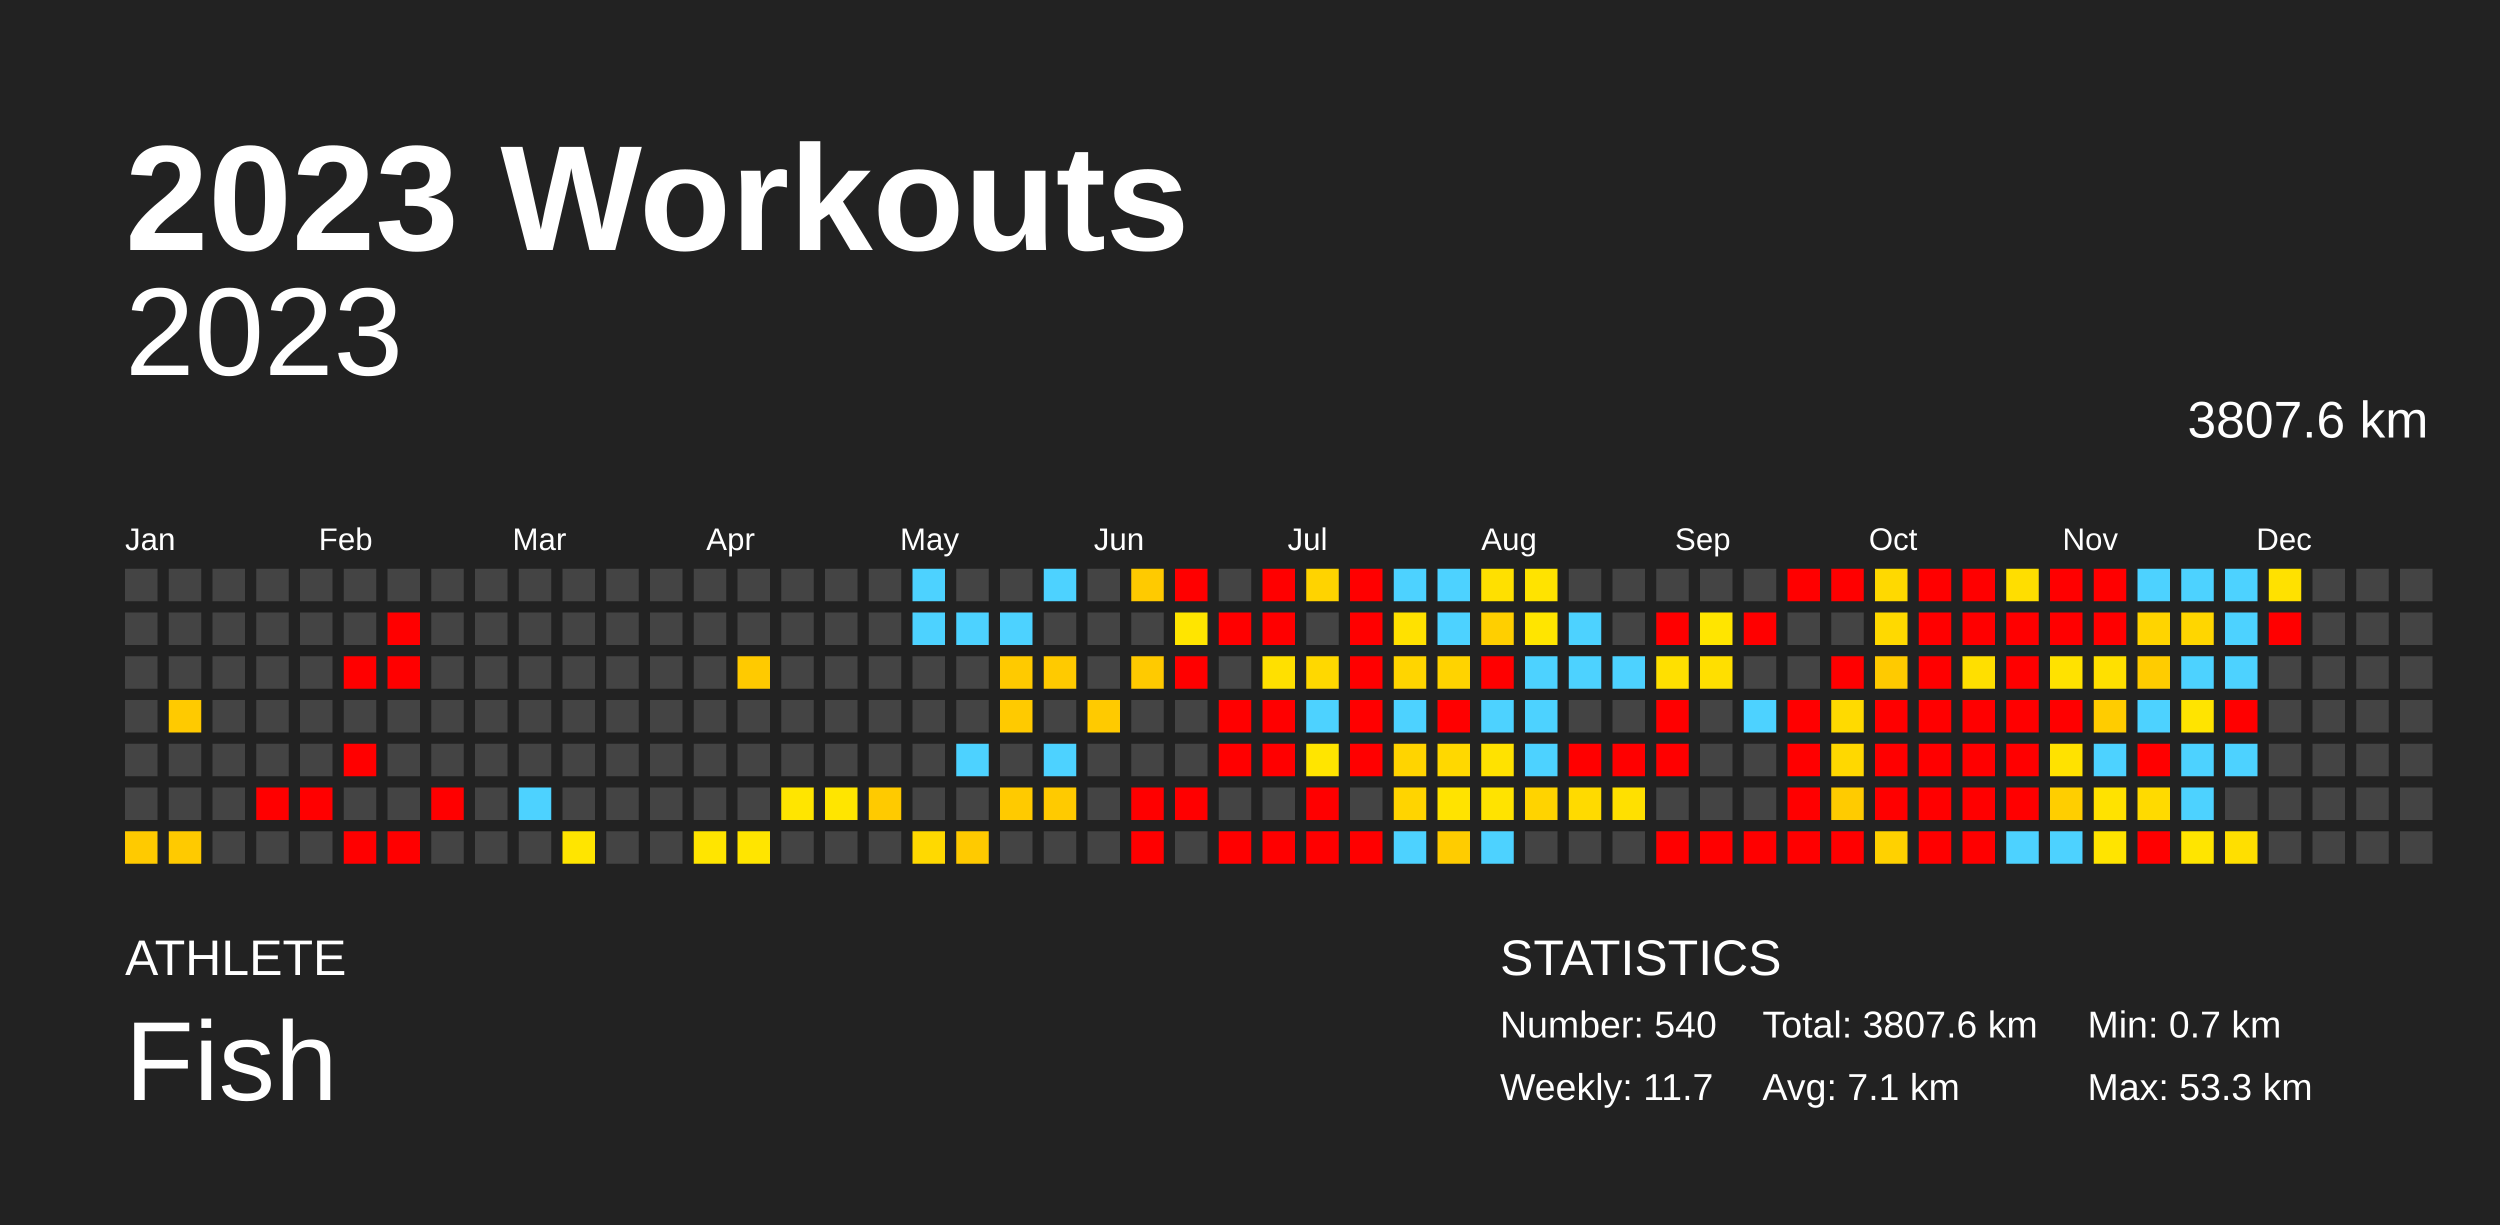
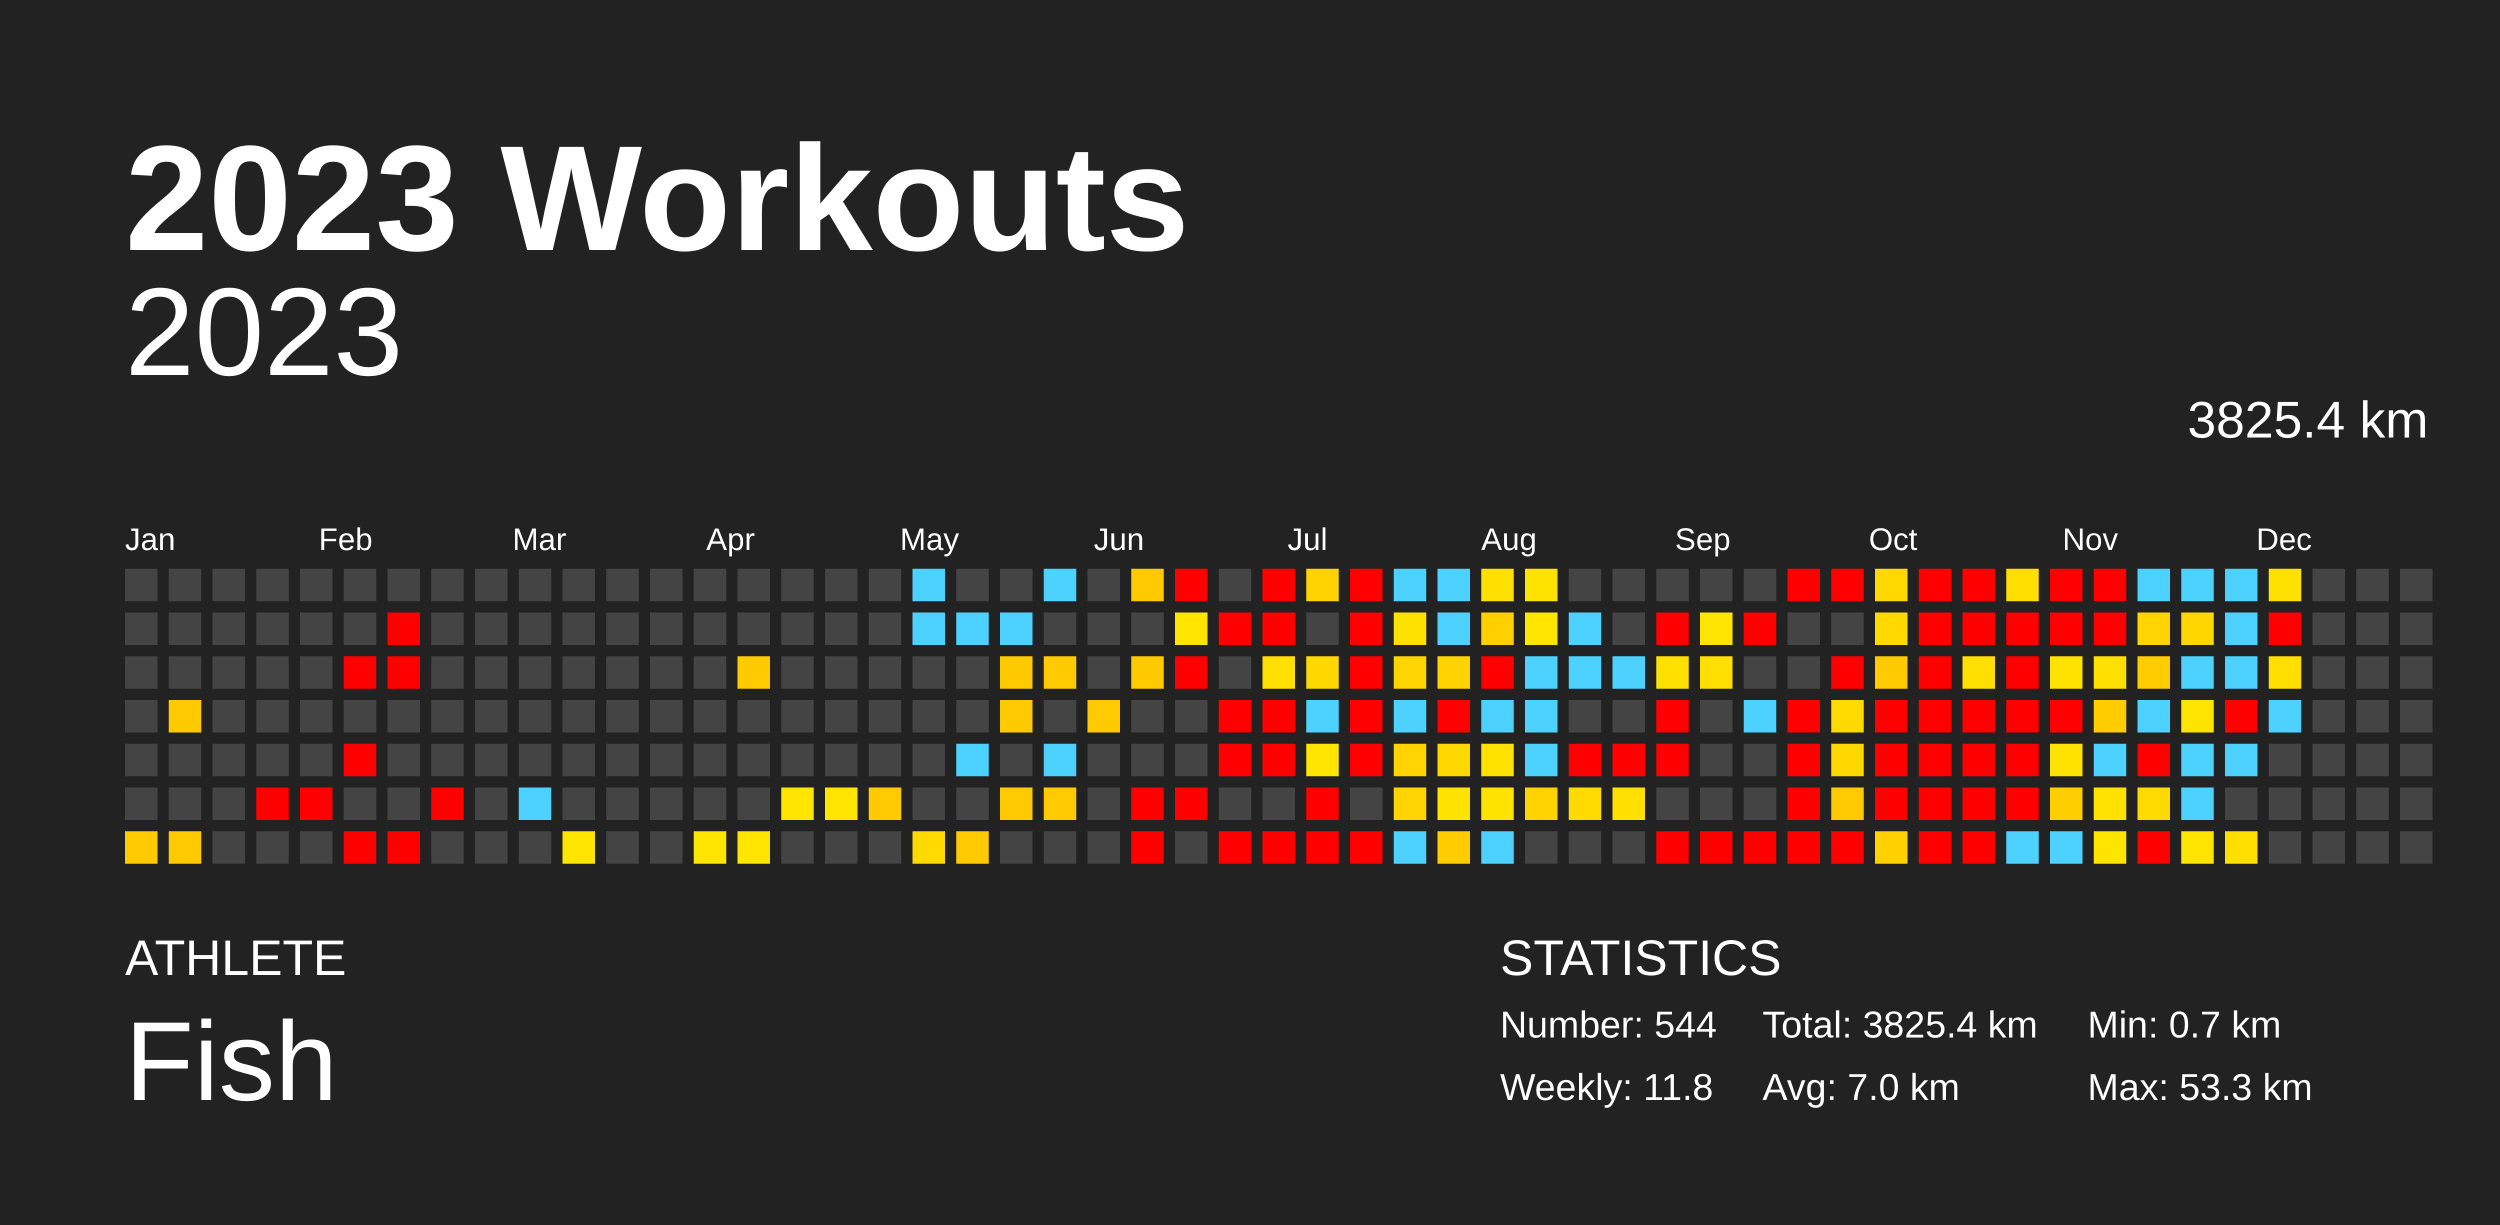
<svg xmlns="http://www.w3.org/2000/svg" baseProfile="full" height="98mm" version="1.1" viewBox="0,0,200,98" width="200mm">
  <defs />
  <rect fill="#222222" height="98" width="200" x="0" y="0" />
  <text fill="#FFFFFF" style="font-size:12px; font-family:Arial; font-weight:bold;" x="10" y="20">2023 Workouts</text>
  <text fill="#FFFFFF" style="font-size:4px; font-family:Arial" x="10" y="78">ATHLETE</text>
  <text fill="#FFFFFF" style="font-size:9px; font-family:Arial" x="10" y="88">Fish</text>
  <text fill="#FFFFFF" style="font-size:4px; font-family:Arial" x="120" y="78">STATISTICS</text>
-   <text fill="#FFFFFF" style="font-size:3px; font-family:Arial" x="120" y="83">Number: 540</text>
-   <text fill="#FFFFFF" style="font-size:3px; font-family:Arial" x="120" y="88">Weekly: 11.7</text>
-   <text fill="#FFFFFF" style="font-size:3px; font-family:Arial" x="141" y="83">Total: 3807.6 km</text>
-   <text fill="#FFFFFF" style="font-size:3px; font-family:Arial" x="141" y="88">Avg: 7.1 km</text>
+   <text fill="#FFFFFF" style="font-size:3px; font-family:Arial" x="120" y="83">Number: 544</text>
+   <text fill="#FFFFFF" style="font-size:3px; font-family:Arial" x="120" y="88">Weekly: 11.8</text>
+   <text fill="#FFFFFF" style="font-size:3px; font-family:Arial" x="141" y="83">Total: 3825.4 km</text>
+   <text fill="#FFFFFF" style="font-size:3px; font-family:Arial" x="141" y="88">Avg: 7.0 km</text>
  <text fill="#FFFFFF" style="font-size:3px; font-family:Arial" x="167" y="83">Min: 0.7 km</text>
  <text fill="#FFFFFF" style="font-size:3px; font-family:Arial" x="167" y="88">Max: 53.3 km</text>
  <text alignment-baseline="hanging" fill="#FFFFFF" style="font-size:10.0px; font-family:Arial;" x="10" y="30">2023</text>
-   <text alignment-baseline="hanging" fill="#FFFFFF" style="font-size:4.125px; font-family:Arial;" x="175" y="35">3807.6 km</text>
+   <text alignment-baseline="hanging" fill="#FFFFFF" style="font-size:4.125px; font-family:Arial;" x="175" y="35">3825.4 km</text>
  <text fill="#FFFFFF" style="font-size:2.5px; font-family:Arial" x="10.0" y="44">Jan</text>
  <text fill="#FFFFFF" style="font-size:2.5px; font-family:Arial" x="25.5" y="44">Feb</text>
  <text fill="#FFFFFF" style="font-size:2.5px; font-family:Arial" x="41.0" y="44">Mar</text>
  <text fill="#FFFFFF" style="font-size:2.5px; font-family:Arial" x="56.5" y="44">Apr</text>
  <text fill="#FFFFFF" style="font-size:2.5px; font-family:Arial" x="72.0" y="44">May</text>
  <text fill="#FFFFFF" style="font-size:2.5px; font-family:Arial" x="87.5" y="44">Jun</text>
  <text fill="#FFFFFF" style="font-size:2.5px; font-family:Arial" x="103.0" y="44">Jul</text>
  <text fill="#FFFFFF" style="font-size:2.5px; font-family:Arial" x="118.5" y="44">Aug</text>
  <text fill="#FFFFFF" style="font-size:2.5px; font-family:Arial" x="134.0" y="44">Sep</text>
  <text fill="#FFFFFF" style="font-size:2.5px; font-family:Arial" x="149.5" y="44">Oct</text>
  <text fill="#FFFFFF" style="font-size:2.5px; font-family:Arial" x="165.0" y="44">Nov</text>
  <text fill="#FFFFFF" style="font-size:2.5px; font-family:Arial" x="180.5" y="44">Dec</text>
  <rect fill="#444444" height="2.6" width="2.6" x="10.0" y="45.5" />
  <rect fill="#444444" height="2.6" width="2.6" x="10.0" y="49.0" />
  <rect fill="#444444" height="2.6" width="2.6" x="10.0" y="52.5" />
  <rect fill="#444444" height="2.6" width="2.6" x="10.0" y="56.0" />
  <rect fill="#444444" height="2.6" width="2.6" x="10.0" y="59.5" />
  <rect fill="#444444" height="2.6" width="2.6" x="10.0" y="63.0" />
  <rect fill="#ffca00" height="2.6" width="2.6" x="10.0" y="66.5" />
  <rect fill="#444444" height="2.6" width="2.6" x="13.5" y="45.5" />
  <rect fill="#444444" height="2.6" width="2.6" x="13.5" y="49.0" />
  <rect fill="#444444" height="2.6" width="2.6" x="13.5" y="52.5" />
  <rect fill="#ffca00" height="2.6" width="2.6" x="13.5" y="56.0" />
  <rect fill="#444444" height="2.6" width="2.6" x="13.5" y="59.5" />
  <rect fill="#444444" height="2.6" width="2.6" x="13.5" y="63.0" />
  <rect fill="#ffca00" height="2.6" width="2.6" x="13.5" y="66.5" />
  <rect fill="#444444" height="2.6" width="2.6" x="17.0" y="45.5" />
  <rect fill="#444444" height="2.6" width="2.6" x="17.0" y="49.0" />
  <rect fill="#444444" height="2.6" width="2.6" x="17.0" y="52.5" />
  <rect fill="#444444" height="2.6" width="2.6" x="17.0" y="56.0" />
  <rect fill="#444444" height="2.6" width="2.6" x="17.0" y="59.5" />
  <rect fill="#444444" height="2.6" width="2.6" x="17.0" y="63.0" />
  <rect fill="#444444" height="2.6" width="2.6" x="17.0" y="66.5" />
  <rect fill="#444444" height="2.6" width="2.6" x="20.5" y="45.5" />
  <rect fill="#444444" height="2.6" width="2.6" x="20.5" y="49.0" />
  <rect fill="#444444" height="2.6" width="2.6" x="20.5" y="52.5" />
  <rect fill="#444444" height="2.6" width="2.6" x="20.5" y="56.0" />
  <rect fill="#444444" height="2.6" width="2.6" x="20.5" y="59.5" />
  <rect fill="red" height="2.6" width="2.6" x="20.5" y="63.0" />
  <rect fill="#444444" height="2.6" width="2.6" x="20.5" y="66.5" />
  <rect fill="#444444" height="2.6" width="2.6" x="24.0" y="45.5" />
  <rect fill="#444444" height="2.6" width="2.6" x="24.0" y="49.0" />
  <rect fill="#444444" height="2.6" width="2.6" x="24.0" y="52.5" />
  <rect fill="#444444" height="2.6" width="2.6" x="24.0" y="56.0" />
  <rect fill="#444444" height="2.6" width="2.6" x="24.0" y="59.5" />
  <rect fill="red" height="2.6" width="2.6" x="24.0" y="63.0" />
  <rect fill="#444444" height="2.6" width="2.6" x="24.0" y="66.5" />
  <rect fill="#444444" height="2.6" width="2.6" x="27.5" y="45.5" />
  <rect fill="#444444" height="2.6" width="2.6" x="27.5" y="49.0" />
  <rect fill="red" height="2.6" width="2.6" x="27.5" y="52.5" />
  <rect fill="#444444" height="2.6" width="2.6" x="27.5" y="56.0" />
  <rect fill="red" height="2.6" width="2.6" x="27.5" y="59.5" />
  <rect fill="#444444" height="2.6" width="2.6" x="27.5" y="63.0" />
  <rect fill="red" height="2.6" width="2.6" x="27.5" y="66.5" />
  <rect fill="#444444" height="2.6" width="2.6" x="31.0" y="45.5" />
  <rect fill="red" height="2.6" width="2.6" x="31.0" y="49.0" />
  <rect fill="red" height="2.6" width="2.6" x="31.0" y="52.5" />
  <rect fill="#444444" height="2.6" width="2.6" x="31.0" y="56.0" />
  <rect fill="#444444" height="2.6" width="2.6" x="31.0" y="59.5" />
  <rect fill="#444444" height="2.6" width="2.6" x="31.0" y="63.0" />
  <rect fill="red" height="2.6" width="2.6" x="31.0" y="66.5" />
  <rect fill="#444444" height="2.6" width="2.6" x="34.5" y="45.5" />
  <rect fill="#444444" height="2.6" width="2.6" x="34.5" y="49.0" />
  <rect fill="#444444" height="2.6" width="2.6" x="34.5" y="52.5" />
  <rect fill="#444444" height="2.6" width="2.6" x="34.5" y="56.0" />
  <rect fill="#444444" height="2.6" width="2.6" x="34.5" y="59.5" />
  <rect fill="red" height="2.6" width="2.6" x="34.5" y="63.0" />
  <rect fill="#444444" height="2.6" width="2.6" x="34.5" y="66.5" />
  <rect fill="#444444" height="2.6" width="2.6" x="38.0" y="45.5" />
  <rect fill="#444444" height="2.6" width="2.6" x="38.0" y="49.0" />
  <rect fill="#444444" height="2.6" width="2.6" x="38.0" y="52.5" />
  <rect fill="#444444" height="2.6" width="2.6" x="38.0" y="56.0" />
  <rect fill="#444444" height="2.6" width="2.6" x="38.0" y="59.5" />
  <rect fill="#444444" height="2.6" width="2.6" x="38.0" y="63.0" />
  <rect fill="#444444" height="2.6" width="2.6" x="38.0" y="66.5" />
  <rect fill="#444444" height="2.6" width="2.6" x="41.5" y="45.5" />
  <rect fill="#444444" height="2.6" width="2.6" x="41.5" y="49.0" />
  <rect fill="#444444" height="2.6" width="2.6" x="41.5" y="52.5" />
  <rect fill="#444444" height="2.6" width="2.6" x="41.5" y="56.0" />
  <rect fill="#444444" height="2.6" width="2.6" x="41.5" y="59.5" />
  <rect fill="#4dd2ff" height="2.6" width="2.6" x="41.5" y="63.0" />
  <rect fill="#444444" height="2.6" width="2.6" x="41.5" y="66.5" />
  <rect fill="#444444" height="2.6" width="2.6" x="45.0" y="45.5" />
  <rect fill="#444444" height="2.6" width="2.6" x="45.0" y="49.0" />
  <rect fill="#444444" height="2.6" width="2.6" x="45.0" y="52.5" />
  <rect fill="#444444" height="2.6" width="2.6" x="45.0" y="56.0" />
  <rect fill="#444444" height="2.6" width="2.6" x="45.0" y="59.5" />
  <rect fill="#444444" height="2.6" width="2.6" x="45.0" y="63.0" />
  <rect fill="#ffe500" height="2.6" width="2.6" x="45.0" y="66.5" />
  <rect fill="#444444" height="2.6" width="2.6" x="48.5" y="45.5" />
  <rect fill="#444444" height="2.6" width="2.6" x="48.5" y="49.0" />
  <rect fill="#444444" height="2.6" width="2.6" x="48.5" y="52.5" />
  <rect fill="#444444" height="2.6" width="2.6" x="48.5" y="56.0" />
  <rect fill="#444444" height="2.6" width="2.6" x="48.5" y="59.5" />
  <rect fill="#444444" height="2.6" width="2.6" x="48.5" y="63.0" />
  <rect fill="#444444" height="2.6" width="2.6" x="48.5" y="66.5" />
  <rect fill="#444444" height="2.6" width="2.6" x="52.0" y="45.5" />
  <rect fill="#444444" height="2.6" width="2.6" x="52.0" y="49.0" />
  <rect fill="#444444" height="2.6" width="2.6" x="52.0" y="52.5" />
  <rect fill="#444444" height="2.6" width="2.6" x="52.0" y="56.0" />
  <rect fill="#444444" height="2.6" width="2.6" x="52.0" y="59.5" />
  <rect fill="#444444" height="2.6" width="2.6" x="52.0" y="63.0" />
  <rect fill="#444444" height="2.6" width="2.6" x="52.0" y="66.5" />
  <rect fill="#444444" height="2.6" width="2.6" x="55.5" y="45.5" />
  <rect fill="#444444" height="2.6" width="2.6" x="55.5" y="49.0" />
  <rect fill="#444444" height="2.6" width="2.6" x="55.5" y="52.5" />
  <rect fill="#444444" height="2.6" width="2.6" x="55.5" y="56.0" />
  <rect fill="#444444" height="2.6" width="2.6" x="55.5" y="59.5" />
  <rect fill="#444444" height="2.6" width="2.6" x="55.5" y="63.0" />
  <rect fill="#ffe500" height="2.6" width="2.6" x="55.5" y="66.5" />
  <rect fill="#444444" height="2.6" width="2.6" x="59.0" y="45.5" />
  <rect fill="#444444" height="2.6" width="2.6" x="59.0" y="49.0" />
  <rect fill="#ffca00" height="2.6" width="2.6" x="59.0" y="52.5" />
  <rect fill="#444444" height="2.6" width="2.6" x="59.0" y="56.0" />
  <rect fill="#444444" height="2.6" width="2.6" x="59.0" y="59.5" />
  <rect fill="#444444" height="2.6" width="2.6" x="59.0" y="63.0" />
  <rect fill="#ffe500" height="2.6" width="2.6" x="59.0" y="66.5" />
  <rect fill="#444444" height="2.6" width="2.6" x="62.5" y="45.5" />
  <rect fill="#444444" height="2.6" width="2.6" x="62.5" y="49.0" />
  <rect fill="#444444" height="2.6" width="2.6" x="62.5" y="52.5" />
  <rect fill="#444444" height="2.6" width="2.6" x="62.5" y="56.0" />
  <rect fill="#444444" height="2.6" width="2.6" x="62.5" y="59.5" />
  <rect fill="#ffe500" height="2.6" width="2.6" x="62.5" y="63.0" />
  <rect fill="#444444" height="2.6" width="2.6" x="62.5" y="66.5" />
  <rect fill="#444444" height="2.6" width="2.6" x="66.0" y="45.5" />
  <rect fill="#444444" height="2.6" width="2.6" x="66.0" y="49.0" />
  <rect fill="#444444" height="2.6" width="2.6" x="66.0" y="52.5" />
  <rect fill="#444444" height="2.6" width="2.6" x="66.0" y="56.0" />
  <rect fill="#444444" height="2.6" width="2.6" x="66.0" y="59.5" />
  <rect fill="#ffe500" height="2.6" width="2.6" x="66.0" y="63.0" />
  <rect fill="#444444" height="2.6" width="2.6" x="66.0" y="66.5" />
  <rect fill="#444444" height="2.6" width="2.6" x="69.5" y="45.5" />
  <rect fill="#444444" height="2.6" width="2.6" x="69.5" y="49.0" />
  <rect fill="#444444" height="2.6" width="2.6" x="69.5" y="52.5" />
  <rect fill="#444444" height="2.6" width="2.6" x="69.5" y="56.0" />
  <rect fill="#444444" height="2.6" width="2.6" x="69.5" y="59.5" />
  <rect fill="#ffca00" height="2.6" width="2.6" x="69.5" y="63.0" />
  <rect fill="#444444" height="2.6" width="2.6" x="69.5" y="66.5" />
  <rect fill="#4dd2ff" height="2.6" width="2.6" x="73.0" y="45.5" />
  <rect fill="#4dd2ff" height="2.6" width="2.6" x="73.0" y="49.0" />
  <rect fill="#444444" height="2.6" width="2.6" x="73.0" y="52.5" />
  <rect fill="#444444" height="2.6" width="2.6" x="73.0" y="56.0" />
  <rect fill="#444444" height="2.6" width="2.6" x="73.0" y="59.5" />
  <rect fill="#444444" height="2.6" width="2.6" x="73.0" y="63.0" />
  <rect fill="#ffd900" height="2.6" width="2.6" x="73.0" y="66.5" />
  <rect fill="#444444" height="2.6" width="2.6" x="76.5" y="45.5" />
  <rect fill="#4dd2ff" height="2.6" width="2.6" x="76.5" y="49.0" />
  <rect fill="#444444" height="2.6" width="2.6" x="76.5" y="52.5" />
  <rect fill="#444444" height="2.6" width="2.6" x="76.5" y="56.0" />
  <rect fill="#4dd2ff" height="2.6" width="2.6" x="76.5" y="59.5" />
  <rect fill="#444444" height="2.6" width="2.6" x="76.5" y="63.0" />
  <rect fill="#ffca00" height="2.6" width="2.6" x="76.5" y="66.5" />
  <rect fill="#444444" height="2.6" width="2.6" x="80.0" y="45.5" />
  <rect fill="#4dd2ff" height="2.6" width="2.6" x="80.0" y="49.0" />
  <rect fill="#ffca00" height="2.6" width="2.6" x="80.0" y="52.5" />
  <rect fill="#ffca00" height="2.6" width="2.6" x="80.0" y="56.0" />
  <rect fill="#444444" height="2.6" width="2.6" x="80.0" y="59.5" />
  <rect fill="#ffca00" height="2.6" width="2.6" x="80.0" y="63.0" />
  <rect fill="#444444" height="2.6" width="2.6" x="80.0" y="66.5" />
  <rect fill="#4dd2ff" height="2.6" width="2.6" x="83.5" y="45.5" />
  <rect fill="#444444" height="2.6" width="2.6" x="83.5" y="49.0" />
  <rect fill="#ffca00" height="2.6" width="2.6" x="83.5" y="52.5" />
  <rect fill="#444444" height="2.6" width="2.6" x="83.5" y="56.0" />
  <rect fill="#4dd2ff" height="2.6" width="2.6" x="83.5" y="59.5" />
  <rect fill="#ffca00" height="2.6" width="2.6" x="83.5" y="63.0" />
  <rect fill="#444444" height="2.6" width="2.6" x="83.5" y="66.5" />
  <rect fill="#444444" height="2.6" width="2.6" x="87.0" y="45.5" />
  <rect fill="#444444" height="2.6" width="2.6" x="87.0" y="49.0" />
  <rect fill="#444444" height="2.6" width="2.6" x="87.0" y="52.5" />
  <rect fill="#ffca00" height="2.6" width="2.6" x="87.0" y="56.0" />
  <rect fill="#444444" height="2.6" width="2.6" x="87.0" y="59.5" />
  <rect fill="#444444" height="2.6" width="2.6" x="87.0" y="63.0" />
  <rect fill="#444444" height="2.6" width="2.6" x="87.0" y="66.5" />
  <rect fill="#ffca00" height="2.6" width="2.6" x="90.5" y="45.5" />
  <rect fill="#444444" height="2.6" width="2.6" x="90.5" y="49.0" />
  <rect fill="#ffca00" height="2.6" width="2.6" x="90.5" y="52.5" />
  <rect fill="#444444" height="2.6" width="2.6" x="90.5" y="56.0" />
  <rect fill="#444444" height="2.6" width="2.6" x="90.5" y="59.5" />
  <rect fill="red" height="2.6" width="2.6" x="90.5" y="63.0" />
  <rect fill="red" height="2.6" width="2.6" x="90.5" y="66.5" />
  <rect fill="red" height="2.6" width="2.6" x="94.0" y="45.5" />
  <rect fill="#ffe500" height="2.6" width="2.6" x="94.0" y="49.0" />
  <rect fill="red" height="2.6" width="2.6" x="94.0" y="52.5" />
  <rect fill="#444444" height="2.6" width="2.6" x="94.0" y="56.0" />
  <rect fill="#444444" height="2.6" width="2.6" x="94.0" y="59.5" />
  <rect fill="red" height="2.6" width="2.6" x="94.0" y="63.0" />
  <rect fill="#444444" height="2.6" width="2.6" x="94.0" y="66.5" />
  <rect fill="#444444" height="2.6" width="2.6" x="97.5" y="45.5" />
  <rect fill="red" height="2.6" width="2.6" x="97.5" y="49.0" />
  <rect fill="#444444" height="2.6" width="2.6" x="97.5" y="52.5" />
  <rect fill="red" height="2.6" width="2.6" x="97.5" y="56.0" />
  <rect fill="red" height="2.6" width="2.6" x="97.5" y="59.5" />
  <rect fill="#444444" height="2.6" width="2.6" x="97.5" y="63.0" />
  <rect fill="red" height="2.6" width="2.6" x="97.5" y="66.5" />
  <rect fill="red" height="2.6" width="2.6" x="101.0" y="45.5" />
  <rect fill="red" height="2.6" width="2.6" x="101.0" y="49.0" />
  <rect fill="#ffe000" height="2.6" width="2.6" x="101.0" y="52.5" />
  <rect fill="red" height="2.6" width="2.6" x="101.0" y="56.0" />
  <rect fill="red" height="2.6" width="2.6" x="101.0" y="59.5" />
  <rect fill="#444444" height="2.6" width="2.6" x="101.0" y="63.0" />
  <rect fill="red" height="2.6" width="2.6" x="101.0" y="66.5" />
  <rect fill="#ffd300" height="2.6" width="2.6" x="104.5" y="45.5" />
  <rect fill="#444444" height="2.6" width="2.6" x="104.5" y="49.0" />
  <rect fill="#ffd800" height="2.6" width="2.6" x="104.5" y="52.5" />
  <rect fill="#4dd2ff" height="2.6" width="2.6" x="104.5" y="56.0" />
  <rect fill="#ffe500" height="2.6" width="2.6" x="104.5" y="59.5" />
  <rect fill="red" height="2.6" width="2.6" x="104.5" y="63.0" />
  <rect fill="red" height="2.6" width="2.6" x="104.5" y="66.5" />
  <rect fill="red" height="2.6" width="2.6" x="108.0" y="45.5" />
  <rect fill="red" height="2.6" width="2.6" x="108.0" y="49.0" />
  <rect fill="red" height="2.6" width="2.6" x="108.0" y="52.5" />
  <rect fill="red" height="2.6" width="2.6" x="108.0" y="56.0" />
  <rect fill="red" height="2.6" width="2.6" x="108.0" y="59.5" />
  <rect fill="#444444" height="2.6" width="2.6" x="108.0" y="63.0" />
  <rect fill="red" height="2.6" width="2.6" x="108.0" y="66.5" />
  <rect fill="#4dd2ff" height="2.6" width="2.6" x="111.5" y="45.5" />
  <rect fill="#ffe100" height="2.6" width="2.6" x="111.5" y="49.0" />
  <rect fill="#ffd500" height="2.6" width="2.6" x="111.5" y="52.5" />
  <rect fill="#4dd2ff" height="2.6" width="2.6" x="111.5" y="56.0" />
  <rect fill="#ffd400" height="2.6" width="2.6" x="111.5" y="59.5" />
  <rect fill="#ffd400" height="2.6" width="2.6" x="111.5" y="63.0" />
  <rect fill="#4dd2ff" height="2.6" width="2.6" x="111.5" y="66.5" />
  <rect fill="#4dd2ff" height="2.6" width="2.6" x="115.0" y="45.5" />
  <rect fill="#4dd2ff" height="2.6" width="2.6" x="115.0" y="49.0" />
  <rect fill="#ffd300" height="2.6" width="2.6" x="115.0" y="52.5" />
  <rect fill="red" height="2.6" width="2.6" x="115.0" y="56.0" />
  <rect fill="#ffd800" height="2.6" width="2.6" x="115.0" y="59.5" />
  <rect fill="#ffe300" height="2.6" width="2.6" x="115.0" y="63.0" />
  <rect fill="#ffcc00" height="2.6" width="2.6" x="115.0" y="66.5" />
  <rect fill="#ffe000" height="2.6" width="2.6" x="118.5" y="45.5" />
  <rect fill="#ffcf00" height="2.6" width="2.6" x="118.5" y="49.0" />
  <rect fill="red" height="2.6" width="2.6" x="118.5" y="52.5" />
  <rect fill="#4dd2ff" height="2.6" width="2.6" x="118.5" y="56.0" />
  <rect fill="#ffe200" height="2.6" width="2.6" x="118.5" y="59.5" />
  <rect fill="#ffe300" height="2.6" width="2.6" x="118.5" y="63.0" />
  <rect fill="#4dd2ff" height="2.6" width="2.6" x="118.5" y="66.5" />
  <rect fill="#ffe300" height="2.6" width="2.6" x="122.0" y="45.5" />
  <rect fill="#ffe500" height="2.6" width="2.6" x="122.0" y="49.0" />
  <rect fill="#4dd2ff" height="2.6" width="2.6" x="122.0" y="52.5" />
  <rect fill="#4dd2ff" height="2.6" width="2.6" x="122.0" y="56.0" />
  <rect fill="#4dd2ff" height="2.6" width="2.6" x="122.0" y="59.5" />
  <rect fill="#ffd300" height="2.6" width="2.6" x="122.0" y="63.0" />
  <rect fill="#444444" height="2.6" width="2.6" x="122.0" y="66.5" />
  <rect fill="#444444" height="2.6" width="2.6" x="125.5" y="45.5" />
  <rect fill="#4dd2ff" height="2.6" width="2.6" x="125.5" y="49.0" />
  <rect fill="#4dd2ff" height="2.6" width="2.6" x="125.5" y="52.5" />
  <rect fill="#444444" height="2.6" width="2.6" x="125.5" y="56.0" />
  <rect fill="red" height="2.6" width="2.6" x="125.5" y="59.5" />
  <rect fill="#ffda00" height="2.6" width="2.6" x="125.5" y="63.0" />
  <rect fill="#444444" height="2.6" width="2.6" x="125.5" y="66.5" />
  <rect fill="#444444" height="2.6" width="2.6" x="129.0" y="45.5" />
  <rect fill="#444444" height="2.6" width="2.6" x="129.0" y="49.0" />
  <rect fill="#4dd2ff" height="2.6" width="2.6" x="129.0" y="52.5" />
  <rect fill="#444444" height="2.6" width="2.6" x="129.0" y="56.0" />
  <rect fill="red" height="2.6" width="2.6" x="129.0" y="59.5" />
  <rect fill="#ffe000" height="2.6" width="2.6" x="129.0" y="63.0" />
  <rect fill="#444444" height="2.6" width="2.6" x="129.0" y="66.5" />
  <rect fill="#444444" height="2.6" width="2.6" x="132.5" y="45.5" />
  <rect fill="red" height="2.6" width="2.6" x="132.5" y="49.0" />
  <rect fill="#ffe000" height="2.6" width="2.6" x="132.5" y="52.5" />
  <rect fill="red" height="2.6" width="2.6" x="132.5" y="56.0" />
  <rect fill="red" height="2.6" width="2.6" x="132.5" y="59.5" />
  <rect fill="#444444" height="2.6" width="2.6" x="132.5" y="63.0" />
  <rect fill="red" height="2.6" width="2.6" x="132.5" y="66.5" />
  <rect fill="#444444" height="2.6" width="2.6" x="136.0" y="45.5" />
  <rect fill="#ffe500" height="2.6" width="2.6" x="136.0" y="49.0" />
  <rect fill="#ffdf00" height="2.6" width="2.6" x="136.0" y="52.5" />
  <rect fill="#444444" height="2.6" width="2.6" x="136.0" y="56.0" />
  <rect fill="#444444" height="2.6" width="2.6" x="136.0" y="59.5" />
  <rect fill="#444444" height="2.6" width="2.6" x="136.0" y="63.0" />
  <rect fill="red" height="2.6" width="2.6" x="136.0" y="66.5" />
  <rect fill="#444444" height="2.6" width="2.6" x="139.5" y="45.5" />
  <rect fill="red" height="2.6" width="2.6" x="139.5" y="49.0" />
  <rect fill="#444444" height="2.6" width="2.6" x="139.5" y="52.5" />
  <rect fill="#4dd2ff" height="2.6" width="2.6" x="139.5" y="56.0" />
  <rect fill="#444444" height="2.6" width="2.6" x="139.5" y="59.5" />
  <rect fill="#444444" height="2.6" width="2.6" x="139.5" y="63.0" />
  <rect fill="red" height="2.6" width="2.6" x="139.5" y="66.5" />
  <rect fill="red" height="2.6" width="2.6" x="143.0" y="45.5" />
  <rect fill="#444444" height="2.6" width="2.6" x="143.0" y="49.0" />
  <rect fill="#444444" height="2.6" width="2.6" x="143.0" y="52.5" />
  <rect fill="red" height="2.6" width="2.6" x="143.0" y="56.0" />
  <rect fill="red" height="2.6" width="2.6" x="143.0" y="59.5" />
  <rect fill="red" height="2.6" width="2.6" x="143.0" y="63.0" />
  <rect fill="red" height="2.6" width="2.6" x="143.0" y="66.5" />
  <rect fill="red" height="2.6" width="2.6" x="146.5" y="45.5" />
  <rect fill="#444444" height="2.6" width="2.6" x="146.5" y="49.0" />
  <rect fill="red" height="2.6" width="2.6" x="146.5" y="52.5" />
  <rect fill="#ffda00" height="2.6" width="2.6" x="146.5" y="56.0" />
  <rect fill="#ffd800" height="2.6" width="2.6" x="146.5" y="59.5" />
  <rect fill="#ffcb00" height="2.6" width="2.6" x="146.5" y="63.0" />
  <rect fill="red" height="2.6" width="2.6" x="146.5" y="66.5" />
  <rect fill="#ffd900" height="2.6" width="2.6" x="150.0" y="45.5" />
  <rect fill="#ffd900" height="2.6" width="2.6" x="150.0" y="49.0" />
  <rect fill="#ffca00" height="2.6" width="2.6" x="150.0" y="52.5" />
  <rect fill="red" height="2.6" width="2.6" x="150.0" y="56.0" />
  <rect fill="red" height="2.6" width="2.6" x="150.0" y="59.5" />
  <rect fill="red" height="2.6" width="2.6" x="150.0" y="63.0" />
  <rect fill="#ffd100" height="2.6" width="2.6" x="150.0" y="66.5" />
  <rect fill="red" height="2.6" width="2.6" x="153.5" y="45.5" />
  <rect fill="red" height="2.6" width="2.6" x="153.5" y="49.0" />
  <rect fill="red" height="2.6" width="2.6" x="153.5" y="52.5" />
  <rect fill="red" height="2.6" width="2.6" x="153.5" y="56.0" />
  <rect fill="red" height="2.6" width="2.6" x="153.5" y="59.5" />
  <rect fill="red" height="2.6" width="2.6" x="153.5" y="63.0" />
  <rect fill="red" height="2.6" width="2.6" x="153.5" y="66.5" />
  <rect fill="red" height="2.6" width="2.6" x="157.0" y="45.5" />
  <rect fill="red" height="2.6" width="2.6" x="157.0" y="49.0" />
  <rect fill="#ffdf00" height="2.6" width="2.6" x="157.0" y="52.5" />
  <rect fill="red" height="2.6" width="2.6" x="157.0" y="56.0" />
  <rect fill="red" height="2.6" width="2.6" x="157.0" y="59.5" />
  <rect fill="red" height="2.6" width="2.6" x="157.0" y="63.0" />
  <rect fill="red" height="2.6" width="2.6" x="157.0" y="66.5" />
  <rect fill="#ffde00" height="2.6" width="2.6" x="160.5" y="45.5" />
  <rect fill="red" height="2.6" width="2.6" x="160.5" y="49.0" />
  <rect fill="red" height="2.6" width="2.6" x="160.5" y="52.5" />
  <rect fill="red" height="2.6" width="2.6" x="160.5" y="56.0" />
  <rect fill="red" height="2.6" width="2.6" x="160.5" y="59.5" />
  <rect fill="red" height="2.6" width="2.6" x="160.5" y="63.0" />
  <rect fill="#4dd2ff" height="2.6" width="2.6" x="160.5" y="66.5" />
  <rect fill="red" height="2.6" width="2.6" x="164.0" y="45.5" />
  <rect fill="red" height="2.6" width="2.6" x="164.0" y="49.0" />
  <rect fill="#ffe200" height="2.6" width="2.6" x="164.0" y="52.5" />
  <rect fill="red" height="2.6" width="2.6" x="164.0" y="56.0" />
  <rect fill="#ffe200" height="2.6" width="2.6" x="164.0" y="59.5" />
  <rect fill="#ffce00" height="2.6" width="2.6" x="164.0" y="63.0" />
  <rect fill="#4dd2ff" height="2.6" width="2.6" x="164.0" y="66.5" />
  <rect fill="red" height="2.6" width="2.6" x="167.5" y="45.5" />
  <rect fill="red" height="2.6" width="2.6" x="167.5" y="49.0" />
  <rect fill="#ffe000" height="2.6" width="2.6" x="167.5" y="52.5" />
  <rect fill="#ffcc00" height="2.6" width="2.6" x="167.5" y="56.0" />
  <rect fill="#4dd2ff" height="2.6" width="2.6" x="167.5" y="59.5" />
  <rect fill="#ffe200" height="2.6" width="2.6" x="167.5" y="63.0" />
  <rect fill="#ffe400" height="2.6" width="2.6" x="167.5" y="66.5" />
  <rect fill="#4dd2ff" height="2.6" width="2.6" x="171.0" y="45.5" />
  <rect fill="#ffd400" height="2.6" width="2.6" x="171.0" y="49.0" />
  <rect fill="#ffcc00" height="2.6" width="2.6" x="171.0" y="52.5" />
  <rect fill="#4dd2ff" height="2.6" width="2.6" x="171.0" y="56.0" />
  <rect fill="red" height="2.6" width="2.6" x="171.0" y="59.5" />
  <rect fill="#ffda00" height="2.6" width="2.6" x="171.0" y="63.0" />
  <rect fill="red" height="2.6" width="2.6" x="171.0" y="66.5" />
  <rect fill="#4dd2ff" height="2.6" width="2.6" x="174.5" y="45.5" />
  <rect fill="#ffd600" height="2.6" width="2.6" x="174.5" y="49.0" />
  <rect fill="#4dd2ff" height="2.6" width="2.6" x="174.5" y="52.5" />
  <rect fill="#ffe400" height="2.6" width="2.6" x="174.5" y="56.0" />
  <rect fill="#4dd2ff" height="2.6" width="2.6" x="174.5" y="59.5" />
  <rect fill="#4dd2ff" height="2.6" width="2.6" x="174.5" y="63.0" />
  <rect fill="#ffe500" height="2.6" width="2.6" x="174.5" y="66.5" />
  <rect fill="#4dd2ff" height="2.6" width="2.6" x="178.0" y="45.5" />
  <rect fill="#4dd2ff" height="2.6" width="2.6" x="178.0" y="49.0" />
  <rect fill="#4dd2ff" height="2.6" width="2.6" x="178.0" y="52.5" />
  <rect fill="red" height="2.6" width="2.6" x="178.0" y="56.0" />
  <rect fill="#4dd2ff" height="2.6" width="2.6" x="178.0" y="59.5" />
  <rect fill="#444444" height="2.6" width="2.6" x="178.0" y="63.0" />
  <rect fill="#ffdf00" height="2.6" width="2.6" x="178.0" y="66.5" />
  <rect fill="#ffe100" height="2.6" width="2.6" x="181.5" y="45.5" />
  <rect fill="red" height="2.6" width="2.6" x="181.5" y="49.0" />
-   <rect fill="#444444" height="2.6" width="2.6" x="181.5" y="52.5" />
-   <rect fill="#444444" height="2.6" width="2.6" x="181.5" y="56.0" />
+   <rect fill="#ffde00" height="2.6" width="2.6" x="181.5" y="52.5" />
+   <rect fill="#4dd2ff" height="2.6" width="2.6" x="181.5" y="56.0" />
  <rect fill="#444444" height="2.6" width="2.6" x="181.5" y="59.5" />
  <rect fill="#444444" height="2.6" width="2.6" x="181.5" y="63.0" />
  <rect fill="#444444" height="2.6" width="2.6" x="181.5" y="66.5" />
  <rect fill="#444444" height="2.6" width="2.6" x="185.0" y="45.5" />
  <rect fill="#444444" height="2.6" width="2.6" x="185.0" y="49.0" />
  <rect fill="#444444" height="2.6" width="2.6" x="185.0" y="52.5" />
  <rect fill="#444444" height="2.6" width="2.6" x="185.0" y="56.0" />
  <rect fill="#444444" height="2.6" width="2.6" x="185.0" y="59.5" />
  <rect fill="#444444" height="2.6" width="2.6" x="185.0" y="63.0" />
  <rect fill="#444444" height="2.6" width="2.6" x="185.0" y="66.5" />
  <rect fill="#444444" height="2.6" width="2.6" x="188.5" y="45.5" />
  <rect fill="#444444" height="2.6" width="2.6" x="188.5" y="49.0" />
  <rect fill="#444444" height="2.6" width="2.6" x="188.5" y="52.5" />
  <rect fill="#444444" height="2.6" width="2.6" x="188.5" y="56.0" />
  <rect fill="#444444" height="2.6" width="2.6" x="188.5" y="59.5" />
  <rect fill="#444444" height="2.6" width="2.6" x="188.5" y="63.0" />
  <rect fill="#444444" height="2.6" width="2.6" x="188.5" y="66.5" />
  <rect fill="#444444" height="2.6" width="2.6" x="192.0" y="45.5" />
  <rect fill="#444444" height="2.6" width="2.6" x="192.0" y="49.0" />
  <rect fill="#444444" height="2.6" width="2.6" x="192.0" y="52.5" />
  <rect fill="#444444" height="2.6" width="2.6" x="192.0" y="56.0" />
  <rect fill="#444444" height="2.6" width="2.6" x="192.0" y="59.5" />
  <rect fill="#444444" height="2.6" width="2.6" x="192.0" y="63.0" />
  <rect fill="#444444" height="2.6" width="2.6" x="192.0" y="66.5" />
</svg>
